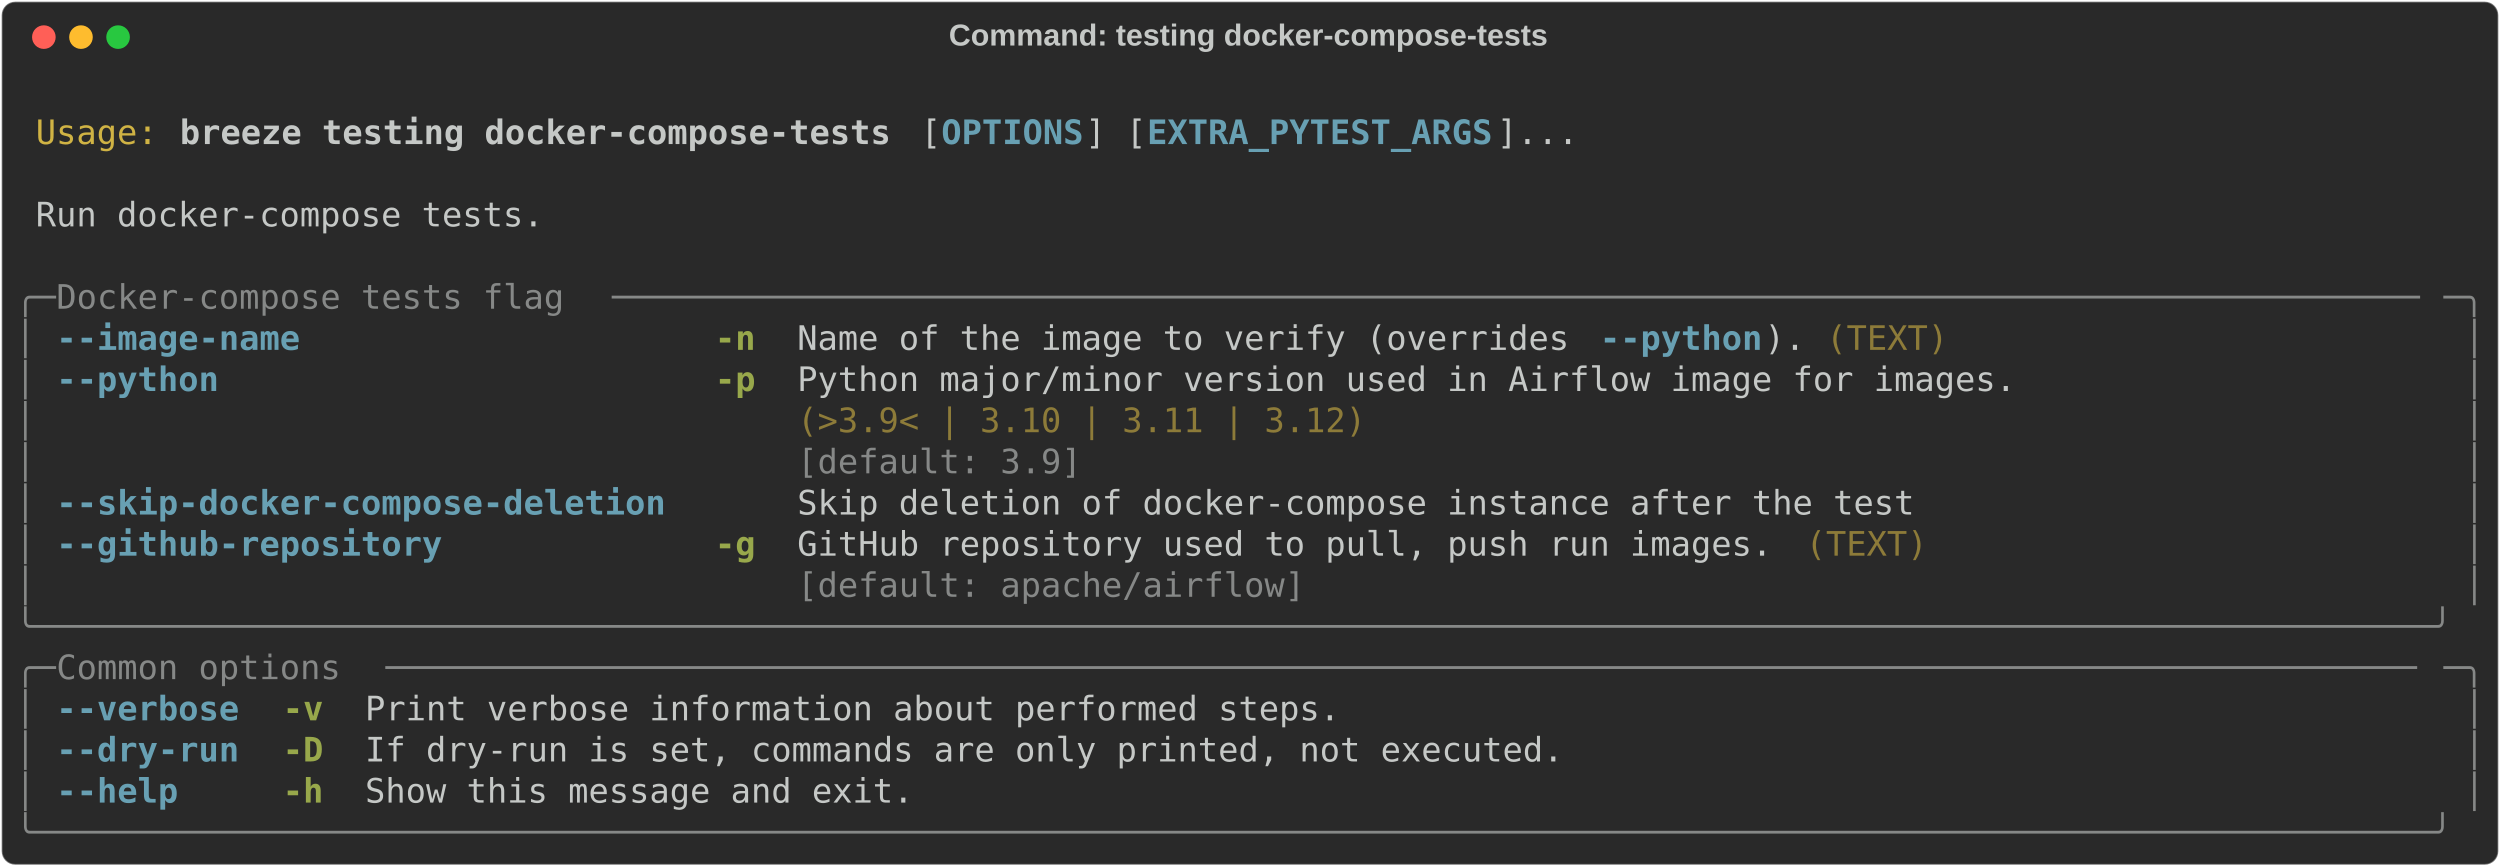
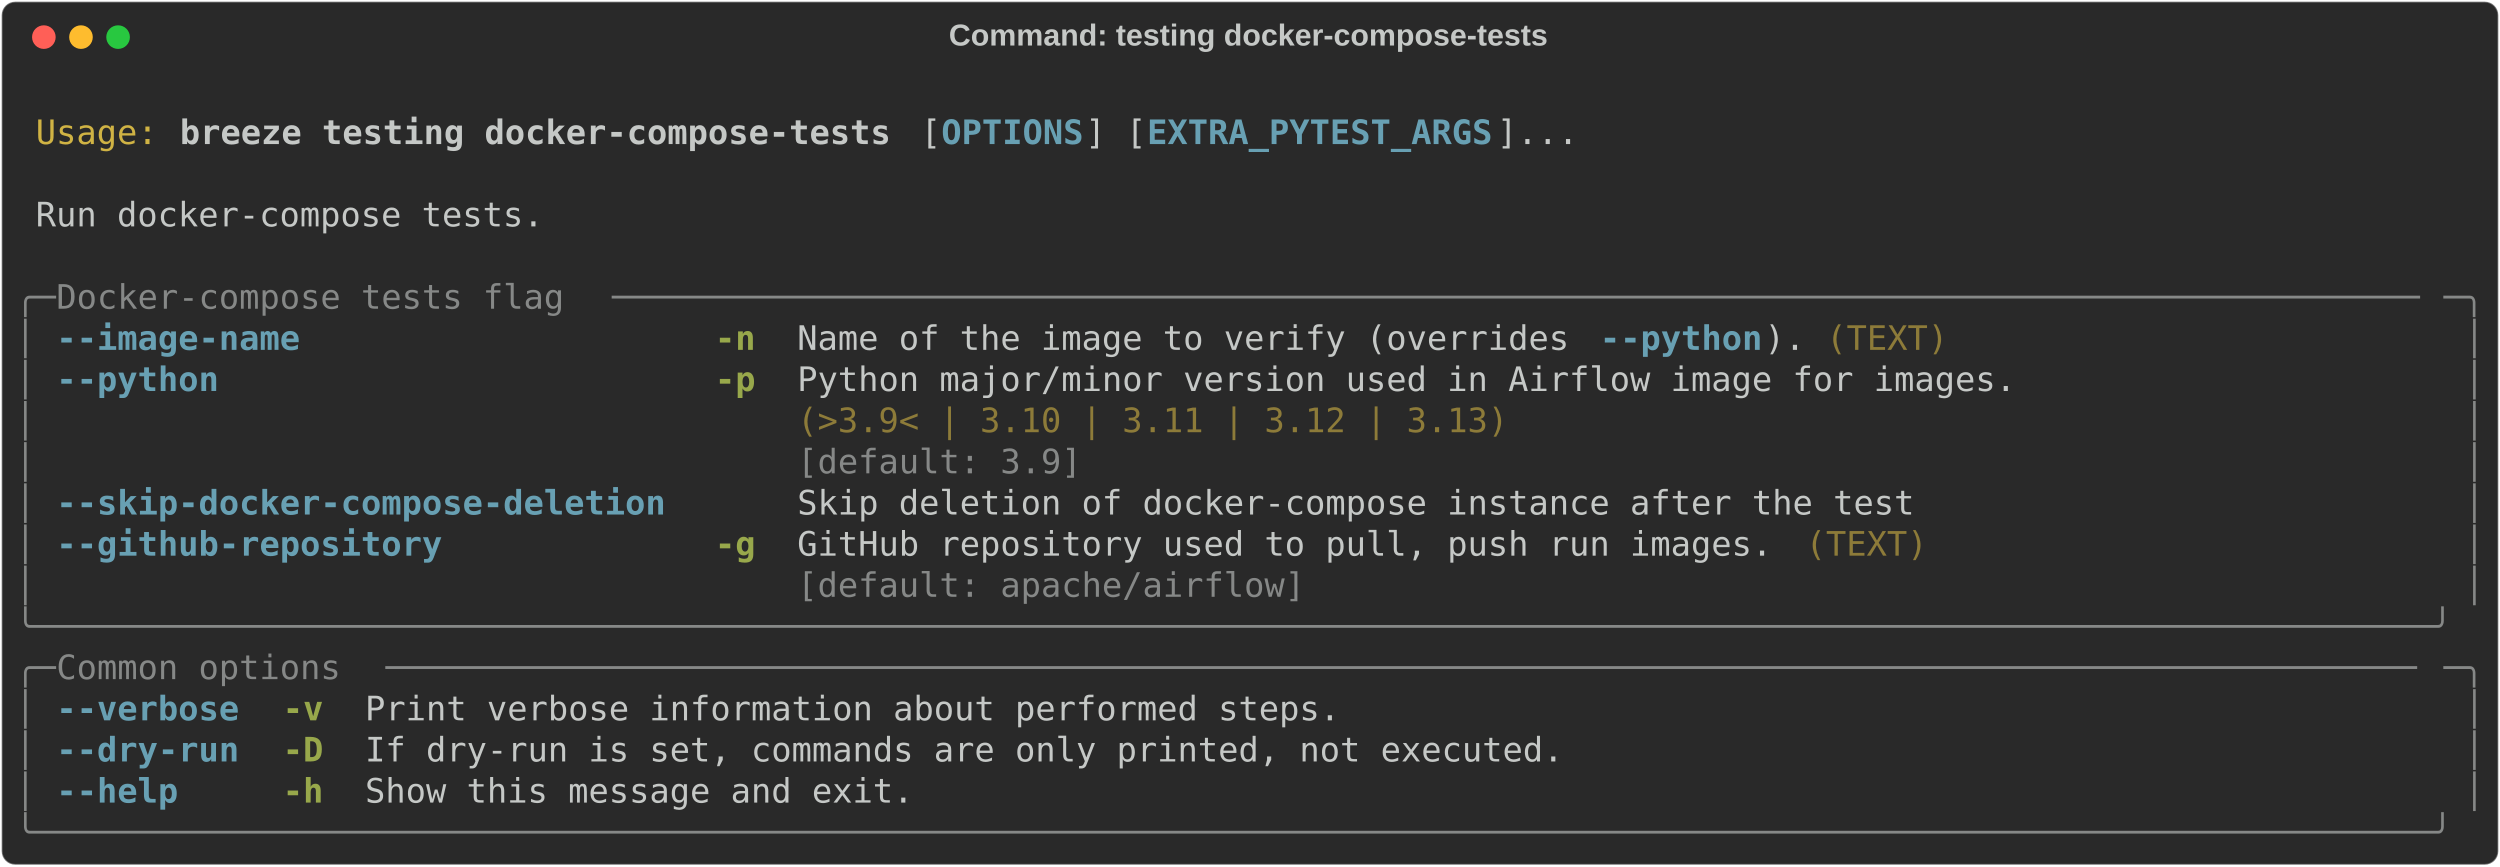
<svg xmlns="http://www.w3.org/2000/svg" class="rich-terminal" viewBox="0 0 1482 513.6">
  <style>

    @font-face {
        font-family: "Fira Code";
        src: local("FiraCode-Regular"),
                url("https://cdnjs.cloudflare.com/ajax/libs/firacode/6.2.0/woff2/FiraCode-Regular.woff2") format("woff2"),
                url("https://cdnjs.cloudflare.com/ajax/libs/firacode/6.2.0/woff/FiraCode-Regular.woff") format("woff");
        font-style: normal;
        font-weight: 400;
    }
    @font-face {
        font-family: "Fira Code";
        src: local("FiraCode-Bold"),
                url("https://cdnjs.cloudflare.com/ajax/libs/firacode/6.2.0/woff2/FiraCode-Bold.woff2") format("woff2"),
                url("https://cdnjs.cloudflare.com/ajax/libs/firacode/6.2.0/woff/FiraCode-Bold.woff") format("woff");
        font-style: bold;
        font-weight: 700;
    }

    .breeze-testing-docker-compose-tests-matrix {
        font-family: Fira Code, monospace;
        font-size: 20px;
        line-height: 24.4px;
        font-variant-east-asian: full-width;
    }

    .breeze-testing-docker-compose-tests-title {
        font-size: 18px;
        font-weight: bold;
        font-family: arial;
    }

    .breeze-testing-docker-compose-tests-r1 { fill: #c5c8c6 }
.breeze-testing-docker-compose-tests-r2 { fill: #d0b344 }
.breeze-testing-docker-compose-tests-r3 { fill: #c5c8c6;font-weight: bold }
.breeze-testing-docker-compose-tests-r4 { fill: #68a0b3;font-weight: bold }
.breeze-testing-docker-compose-tests-r5 { fill: #868887 }
.breeze-testing-docker-compose-tests-r6 { fill: #98a84b;font-weight: bold }
.breeze-testing-docker-compose-tests-r7 { fill: #8d7b39 }
    </style>
  <defs>
    <clipPath id="breeze-testing-docker-compose-tests-clip-terminal">
      <rect x="0" y="0" width="1463.0" height="462.6" />
    </clipPath>
    <clipPath id="breeze-testing-docker-compose-tests-line-0">
      <rect x="0" y="1.5" width="1464" height="24.65" />
    </clipPath>
    <clipPath id="breeze-testing-docker-compose-tests-line-1">
      <rect x="0" y="25.9" width="1464" height="24.65" />
    </clipPath>
    <clipPath id="breeze-testing-docker-compose-tests-line-2">
      <rect x="0" y="50.3" width="1464" height="24.65" />
    </clipPath>
    <clipPath id="breeze-testing-docker-compose-tests-line-3">
      <rect x="0" y="74.7" width="1464" height="24.65" />
    </clipPath>
    <clipPath id="breeze-testing-docker-compose-tests-line-4">
      <rect x="0" y="99.1" width="1464" height="24.65" />
    </clipPath>
    <clipPath id="breeze-testing-docker-compose-tests-line-5">
      <rect x="0" y="123.5" width="1464" height="24.65" />
    </clipPath>
    <clipPath id="breeze-testing-docker-compose-tests-line-6">
      <rect x="0" y="147.9" width="1464" height="24.65" />
    </clipPath>
    <clipPath id="breeze-testing-docker-compose-tests-line-7">
      <rect x="0" y="172.3" width="1464" height="24.65" />
    </clipPath>
    <clipPath id="breeze-testing-docker-compose-tests-line-8">
      <rect x="0" y="196.7" width="1464" height="24.65" />
    </clipPath>
    <clipPath id="breeze-testing-docker-compose-tests-line-9">
      <rect x="0" y="221.1" width="1464" height="24.65" />
    </clipPath>
    <clipPath id="breeze-testing-docker-compose-tests-line-10">
      <rect x="0" y="245.5" width="1464" height="24.65" />
    </clipPath>
    <clipPath id="breeze-testing-docker-compose-tests-line-11">
      <rect x="0" y="269.9" width="1464" height="24.65" />
    </clipPath>
    <clipPath id="breeze-testing-docker-compose-tests-line-12">
      <rect x="0" y="294.3" width="1464" height="24.65" />
    </clipPath>
    <clipPath id="breeze-testing-docker-compose-tests-line-13">
      <rect x="0" y="318.7" width="1464" height="24.65" />
    </clipPath>
    <clipPath id="breeze-testing-docker-compose-tests-line-14">
      <rect x="0" y="343.1" width="1464" height="24.65" />
    </clipPath>
    <clipPath id="breeze-testing-docker-compose-tests-line-15">
      <rect x="0" y="367.5" width="1464" height="24.65" />
    </clipPath>
    <clipPath id="breeze-testing-docker-compose-tests-line-16">
      <rect x="0" y="391.9" width="1464" height="24.65" />
    </clipPath>
    <clipPath id="breeze-testing-docker-compose-tests-line-17">
      <rect x="0" y="416.3" width="1464" height="24.65" />
    </clipPath>
  </defs>
  <rect fill="#292929" stroke="rgba(255,255,255,0.35)" stroke-width="1" x="1" y="1" width="1480" height="511.6" rx="8" />
  <text class="breeze-testing-docker-compose-tests-title" fill="#c5c8c6" text-anchor="middle" x="740" y="27">Command: testing docker-compose-tests</text>
  <g transform="translate(26,22)">
    <circle cx="0" cy="0" r="7" fill="#ff5f57" />
    <circle cx="22" cy="0" r="7" fill="#febc2e" />
    <circle cx="44" cy="0" r="7" fill="#28c840" />
  </g>
  <g transform="translate(9, 41)" clip-path="url(#breeze-testing-docker-compose-tests-clip-terminal)">
    <g class="breeze-testing-docker-compose-tests-matrix">
      <text class="breeze-testing-docker-compose-tests-r1" x="1464" y="20" textLength="12.2" clip-path="url(#breeze-testing-docker-compose-tests-line-0)">
</text>
      <text class="breeze-testing-docker-compose-tests-r2" x="12.2" y="44.4" textLength="73.2" clip-path="url(#breeze-testing-docker-compose-tests-line-1)">Usage:</text>
      <text class="breeze-testing-docker-compose-tests-r3" x="97.6" y="44.4" textLength="427" clip-path="url(#breeze-testing-docker-compose-tests-line-1)">breeze testing docker-compose-tests</text>
      <text class="breeze-testing-docker-compose-tests-r1" x="536.8" y="44.4" textLength="12.2" clip-path="url(#breeze-testing-docker-compose-tests-line-1)">[</text>
      <text class="breeze-testing-docker-compose-tests-r4" x="549" y="44.4" textLength="85.4" clip-path="url(#breeze-testing-docker-compose-tests-line-1)">OPTIONS</text>
      <text class="breeze-testing-docker-compose-tests-r1" x="634.4" y="44.4" textLength="36.6" clip-path="url(#breeze-testing-docker-compose-tests-line-1)">] [</text>
      <text class="breeze-testing-docker-compose-tests-r4" x="671" y="44.4" textLength="207.4" clip-path="url(#breeze-testing-docker-compose-tests-line-1)">EXTRA_PYTEST_ARGS</text>
      <text class="breeze-testing-docker-compose-tests-r1" x="878.4" y="44.4" textLength="48.8" clip-path="url(#breeze-testing-docker-compose-tests-line-1)">]...</text>
      <text class="breeze-testing-docker-compose-tests-r1" x="1464" y="44.4" textLength="12.2" clip-path="url(#breeze-testing-docker-compose-tests-line-1)">
</text>
      <text class="breeze-testing-docker-compose-tests-r1" x="1464" y="68.8" textLength="12.2" clip-path="url(#breeze-testing-docker-compose-tests-line-2)">
</text>
      <text class="breeze-testing-docker-compose-tests-r1" x="12.2" y="93.2" textLength="305" clip-path="url(#breeze-testing-docker-compose-tests-line-3)">Run docker-compose tests.</text>
      <text class="breeze-testing-docker-compose-tests-r1" x="1464" y="93.2" textLength="12.2" clip-path="url(#breeze-testing-docker-compose-tests-line-3)">
</text>
      <text class="breeze-testing-docker-compose-tests-r1" x="1464" y="117.6" textLength="12.2" clip-path="url(#breeze-testing-docker-compose-tests-line-4)">
</text>
      <text class="breeze-testing-docker-compose-tests-r5" x="0" y="142" textLength="24.4" clip-path="url(#breeze-testing-docker-compose-tests-line-5)">╭─</text>
      <text class="breeze-testing-docker-compose-tests-r5" x="24.4" y="142" textLength="329.4" clip-path="url(#breeze-testing-docker-compose-tests-line-5)"> Docker-compose tests flag </text>
      <text class="breeze-testing-docker-compose-tests-r5" x="353.8" y="142" textLength="1085.8" clip-path="url(#breeze-testing-docker-compose-tests-line-5)">─────────────────────────────────────────────────────────────────────────────────────────</text>
      <text class="breeze-testing-docker-compose-tests-r5" x="1439.6" y="142" textLength="24.4" clip-path="url(#breeze-testing-docker-compose-tests-line-5)">─╮</text>
      <text class="breeze-testing-docker-compose-tests-r1" x="1464" y="142" textLength="12.2" clip-path="url(#breeze-testing-docker-compose-tests-line-5)">
</text>
      <text class="breeze-testing-docker-compose-tests-r5" x="0" y="166.4" textLength="12.2" clip-path="url(#breeze-testing-docker-compose-tests-line-6)">│</text>
      <text class="breeze-testing-docker-compose-tests-r4" x="24.4" y="166.4" textLength="146.4" clip-path="url(#breeze-testing-docker-compose-tests-line-6)">--image-name</text>
      <text class="breeze-testing-docker-compose-tests-r6" x="414.8" y="166.4" textLength="24.4" clip-path="url(#breeze-testing-docker-compose-tests-line-6)">-n</text>
      <text class="breeze-testing-docker-compose-tests-r1" x="463.6" y="166.4" textLength="475.8" clip-path="url(#breeze-testing-docker-compose-tests-line-6)">Name of the image to verify (overrides </text>
      <text class="breeze-testing-docker-compose-tests-r4" x="939.4" y="166.4" textLength="97.6" clip-path="url(#breeze-testing-docker-compose-tests-line-6)">--python</text>
      <text class="breeze-testing-docker-compose-tests-r1" x="1037" y="166.4" textLength="24.4" clip-path="url(#breeze-testing-docker-compose-tests-line-6)">).</text>
      <text class="breeze-testing-docker-compose-tests-r7" x="1073.6" y="166.4" textLength="73.2" clip-path="url(#breeze-testing-docker-compose-tests-line-6)">(TEXT)</text>
      <text class="breeze-testing-docker-compose-tests-r5" x="1451.8" y="166.4" textLength="12.2" clip-path="url(#breeze-testing-docker-compose-tests-line-6)">│</text>
      <text class="breeze-testing-docker-compose-tests-r1" x="1464" y="166.4" textLength="12.2" clip-path="url(#breeze-testing-docker-compose-tests-line-6)">
</text>
      <text class="breeze-testing-docker-compose-tests-r5" x="0" y="190.8" textLength="12.2" clip-path="url(#breeze-testing-docker-compose-tests-line-7)">│</text>
      <text class="breeze-testing-docker-compose-tests-r4" x="24.4" y="190.8" textLength="97.6" clip-path="url(#breeze-testing-docker-compose-tests-line-7)">--python</text>
      <text class="breeze-testing-docker-compose-tests-r6" x="414.8" y="190.8" textLength="24.4" clip-path="url(#breeze-testing-docker-compose-tests-line-7)">-p</text>
      <text class="breeze-testing-docker-compose-tests-r1" x="463.6" y="190.8" textLength="732" clip-path="url(#breeze-testing-docker-compose-tests-line-7)">Python major/minor version used in Airflow image for images.</text>
      <text class="breeze-testing-docker-compose-tests-r5" x="1451.8" y="190.8" textLength="12.2" clip-path="url(#breeze-testing-docker-compose-tests-line-7)">│</text>
      <text class="breeze-testing-docker-compose-tests-r1" x="1464" y="190.8" textLength="12.2" clip-path="url(#breeze-testing-docker-compose-tests-line-7)">
</text>
      <text class="breeze-testing-docker-compose-tests-r5" x="0" y="215.2" textLength="12.2" clip-path="url(#breeze-testing-docker-compose-tests-line-8)">│</text>
-       <text class="breeze-testing-docker-compose-tests-r7" x="463.6" y="215.2" textLength="732" clip-path="url(#breeze-testing-docker-compose-tests-line-8)">(&gt;3.9&lt; | 3.10 | 3.11 | 3.12)                                </text>
+       <text class="breeze-testing-docker-compose-tests-r7" x="463.6" y="215.2" textLength="732" clip-path="url(#breeze-testing-docker-compose-tests-line-8)">(&gt;3.9&lt; | 3.10 | 3.11 | 3.12 | 3.13)                         </text>
      <text class="breeze-testing-docker-compose-tests-r5" x="1451.8" y="215.2" textLength="12.2" clip-path="url(#breeze-testing-docker-compose-tests-line-8)">│</text>
      <text class="breeze-testing-docker-compose-tests-r1" x="1464" y="215.2" textLength="12.2" clip-path="url(#breeze-testing-docker-compose-tests-line-8)">
</text>
      <text class="breeze-testing-docker-compose-tests-r5" x="0" y="239.6" textLength="12.2" clip-path="url(#breeze-testing-docker-compose-tests-line-9)">│</text>
      <text class="breeze-testing-docker-compose-tests-r5" x="463.6" y="239.6" textLength="732" clip-path="url(#breeze-testing-docker-compose-tests-line-9)">[default: 3.9]                                              </text>
      <text class="breeze-testing-docker-compose-tests-r5" x="1451.8" y="239.6" textLength="12.2" clip-path="url(#breeze-testing-docker-compose-tests-line-9)">│</text>
      <text class="breeze-testing-docker-compose-tests-r1" x="1464" y="239.6" textLength="12.2" clip-path="url(#breeze-testing-docker-compose-tests-line-9)">
</text>
      <text class="breeze-testing-docker-compose-tests-r5" x="0" y="264" textLength="12.2" clip-path="url(#breeze-testing-docker-compose-tests-line-10)">│</text>
      <text class="breeze-testing-docker-compose-tests-r4" x="24.4" y="264" textLength="366" clip-path="url(#breeze-testing-docker-compose-tests-line-10)">--skip-docker-compose-deletion</text>
      <text class="breeze-testing-docker-compose-tests-r1" x="463.6" y="264" textLength="671" clip-path="url(#breeze-testing-docker-compose-tests-line-10)">Skip deletion of docker-compose instance after the test</text>
      <text class="breeze-testing-docker-compose-tests-r5" x="1451.8" y="264" textLength="12.2" clip-path="url(#breeze-testing-docker-compose-tests-line-10)">│</text>
      <text class="breeze-testing-docker-compose-tests-r1" x="1464" y="264" textLength="12.2" clip-path="url(#breeze-testing-docker-compose-tests-line-10)">
</text>
      <text class="breeze-testing-docker-compose-tests-r5" x="0" y="288.4" textLength="12.2" clip-path="url(#breeze-testing-docker-compose-tests-line-11)">│</text>
      <text class="breeze-testing-docker-compose-tests-r4" x="24.4" y="288.4" textLength="231.8" clip-path="url(#breeze-testing-docker-compose-tests-line-11)">--github-repository</text>
      <text class="breeze-testing-docker-compose-tests-r6" x="414.8" y="288.4" textLength="24.4" clip-path="url(#breeze-testing-docker-compose-tests-line-11)">-g</text>
      <text class="breeze-testing-docker-compose-tests-r1" x="463.6" y="288.4" textLength="585.6" clip-path="url(#breeze-testing-docker-compose-tests-line-11)">GitHub repository used to pull, push run images.</text>
      <text class="breeze-testing-docker-compose-tests-r7" x="1061.4" y="288.4" textLength="73.2" clip-path="url(#breeze-testing-docker-compose-tests-line-11)">(TEXT)</text>
      <text class="breeze-testing-docker-compose-tests-r5" x="1451.8" y="288.4" textLength="12.2" clip-path="url(#breeze-testing-docker-compose-tests-line-11)">│</text>
      <text class="breeze-testing-docker-compose-tests-r1" x="1464" y="288.4" textLength="12.2" clip-path="url(#breeze-testing-docker-compose-tests-line-11)">
</text>
      <text class="breeze-testing-docker-compose-tests-r5" x="0" y="312.8" textLength="12.2" clip-path="url(#breeze-testing-docker-compose-tests-line-12)">│</text>
      <text class="breeze-testing-docker-compose-tests-r5" x="463.6" y="312.8" textLength="585.6" clip-path="url(#breeze-testing-docker-compose-tests-line-12)">[default: apache/airflow]                       </text>
      <text class="breeze-testing-docker-compose-tests-r5" x="1451.8" y="312.8" textLength="12.2" clip-path="url(#breeze-testing-docker-compose-tests-line-12)">│</text>
      <text class="breeze-testing-docker-compose-tests-r1" x="1464" y="312.8" textLength="12.2" clip-path="url(#breeze-testing-docker-compose-tests-line-12)">
</text>
      <text class="breeze-testing-docker-compose-tests-r5" x="0" y="337.2" textLength="1464" clip-path="url(#breeze-testing-docker-compose-tests-line-13)">╰──────────────────────────────────────────────────────────────────────────────────────────────────────────────────────╯</text>
      <text class="breeze-testing-docker-compose-tests-r1" x="1464" y="337.2" textLength="12.2" clip-path="url(#breeze-testing-docker-compose-tests-line-13)">
</text>
      <text class="breeze-testing-docker-compose-tests-r5" x="0" y="361.6" textLength="24.4" clip-path="url(#breeze-testing-docker-compose-tests-line-14)">╭─</text>
      <text class="breeze-testing-docker-compose-tests-r5" x="24.4" y="361.6" textLength="195.2" clip-path="url(#breeze-testing-docker-compose-tests-line-14)"> Common options </text>
      <text class="breeze-testing-docker-compose-tests-r5" x="219.6" y="361.6" textLength="1220" clip-path="url(#breeze-testing-docker-compose-tests-line-14)">────────────────────────────────────────────────────────────────────────────────────────────────────</text>
      <text class="breeze-testing-docker-compose-tests-r5" x="1439.6" y="361.6" textLength="24.4" clip-path="url(#breeze-testing-docker-compose-tests-line-14)">─╮</text>
      <text class="breeze-testing-docker-compose-tests-r1" x="1464" y="361.6" textLength="12.2" clip-path="url(#breeze-testing-docker-compose-tests-line-14)">
</text>
      <text class="breeze-testing-docker-compose-tests-r5" x="0" y="386" textLength="12.2" clip-path="url(#breeze-testing-docker-compose-tests-line-15)">│</text>
      <text class="breeze-testing-docker-compose-tests-r4" x="24.4" y="386" textLength="109.8" clip-path="url(#breeze-testing-docker-compose-tests-line-15)">--verbose</text>
      <text class="breeze-testing-docker-compose-tests-r6" x="158.6" y="386" textLength="24.4" clip-path="url(#breeze-testing-docker-compose-tests-line-15)">-v</text>
      <text class="breeze-testing-docker-compose-tests-r1" x="207.4" y="386" textLength="585.6" clip-path="url(#breeze-testing-docker-compose-tests-line-15)">Print verbose information about performed steps.</text>
      <text class="breeze-testing-docker-compose-tests-r5" x="1451.8" y="386" textLength="12.2" clip-path="url(#breeze-testing-docker-compose-tests-line-15)">│</text>
      <text class="breeze-testing-docker-compose-tests-r1" x="1464" y="386" textLength="12.2" clip-path="url(#breeze-testing-docker-compose-tests-line-15)">
</text>
      <text class="breeze-testing-docker-compose-tests-r5" x="0" y="410.4" textLength="12.2" clip-path="url(#breeze-testing-docker-compose-tests-line-16)">│</text>
      <text class="breeze-testing-docker-compose-tests-r4" x="24.4" y="410.4" textLength="109.8" clip-path="url(#breeze-testing-docker-compose-tests-line-16)">--dry-run</text>
      <text class="breeze-testing-docker-compose-tests-r6" x="158.6" y="410.4" textLength="24.4" clip-path="url(#breeze-testing-docker-compose-tests-line-16)">-D</text>
      <text class="breeze-testing-docker-compose-tests-r1" x="207.4" y="410.4" textLength="719.8" clip-path="url(#breeze-testing-docker-compose-tests-line-16)">If dry-run is set, commands are only printed, not executed.</text>
      <text class="breeze-testing-docker-compose-tests-r5" x="1451.8" y="410.4" textLength="12.2" clip-path="url(#breeze-testing-docker-compose-tests-line-16)">│</text>
      <text class="breeze-testing-docker-compose-tests-r1" x="1464" y="410.4" textLength="12.2" clip-path="url(#breeze-testing-docker-compose-tests-line-16)">
</text>
      <text class="breeze-testing-docker-compose-tests-r5" x="0" y="434.8" textLength="12.2" clip-path="url(#breeze-testing-docker-compose-tests-line-17)">│</text>
      <text class="breeze-testing-docker-compose-tests-r4" x="24.4" y="434.8" textLength="73.2" clip-path="url(#breeze-testing-docker-compose-tests-line-17)">--help</text>
      <text class="breeze-testing-docker-compose-tests-r6" x="158.6" y="434.8" textLength="24.4" clip-path="url(#breeze-testing-docker-compose-tests-line-17)">-h</text>
      <text class="breeze-testing-docker-compose-tests-r1" x="207.4" y="434.8" textLength="329.4" clip-path="url(#breeze-testing-docker-compose-tests-line-17)">Show this message and exit.</text>
      <text class="breeze-testing-docker-compose-tests-r5" x="1451.8" y="434.8" textLength="12.2" clip-path="url(#breeze-testing-docker-compose-tests-line-17)">│</text>
      <text class="breeze-testing-docker-compose-tests-r1" x="1464" y="434.8" textLength="12.2" clip-path="url(#breeze-testing-docker-compose-tests-line-17)">
</text>
      <text class="breeze-testing-docker-compose-tests-r5" x="0" y="459.2" textLength="1464" clip-path="url(#breeze-testing-docker-compose-tests-line-18)">╰──────────────────────────────────────────────────────────────────────────────────────────────────────────────────────╯</text>
      <text class="breeze-testing-docker-compose-tests-r1" x="1464" y="459.2" textLength="12.2" clip-path="url(#breeze-testing-docker-compose-tests-line-18)">
</text>
    </g>
  </g>
</svg>
